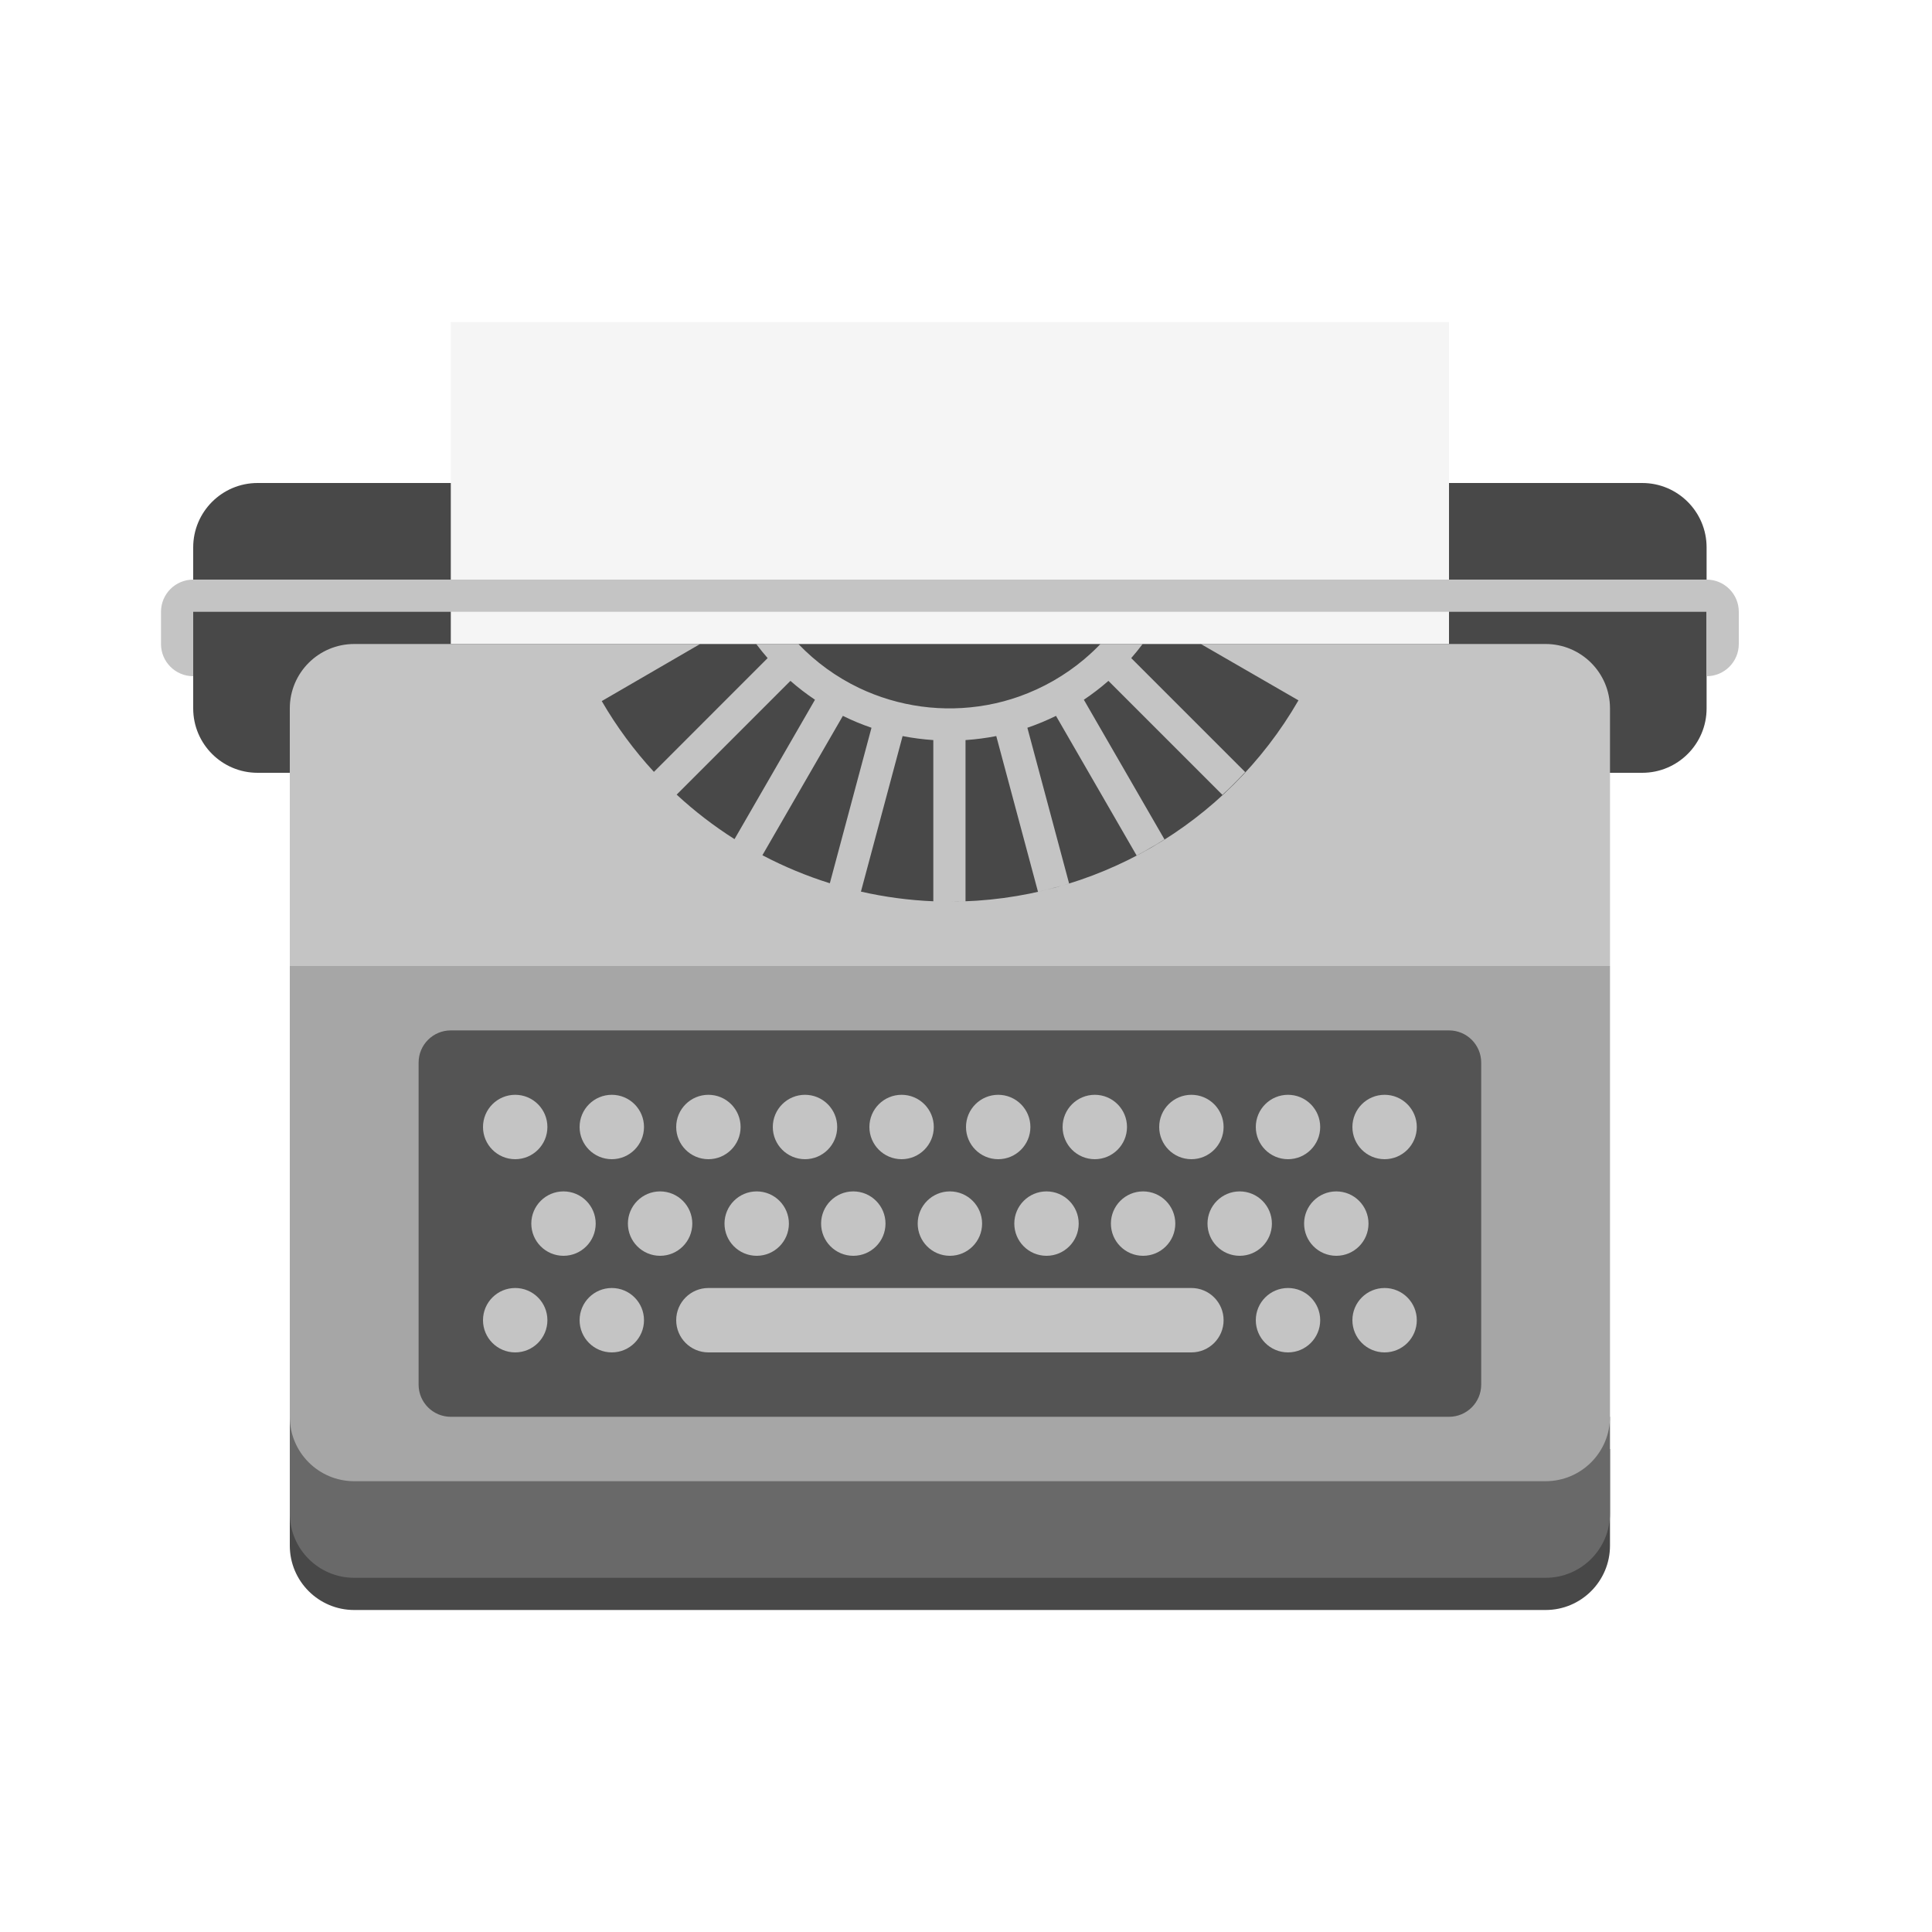
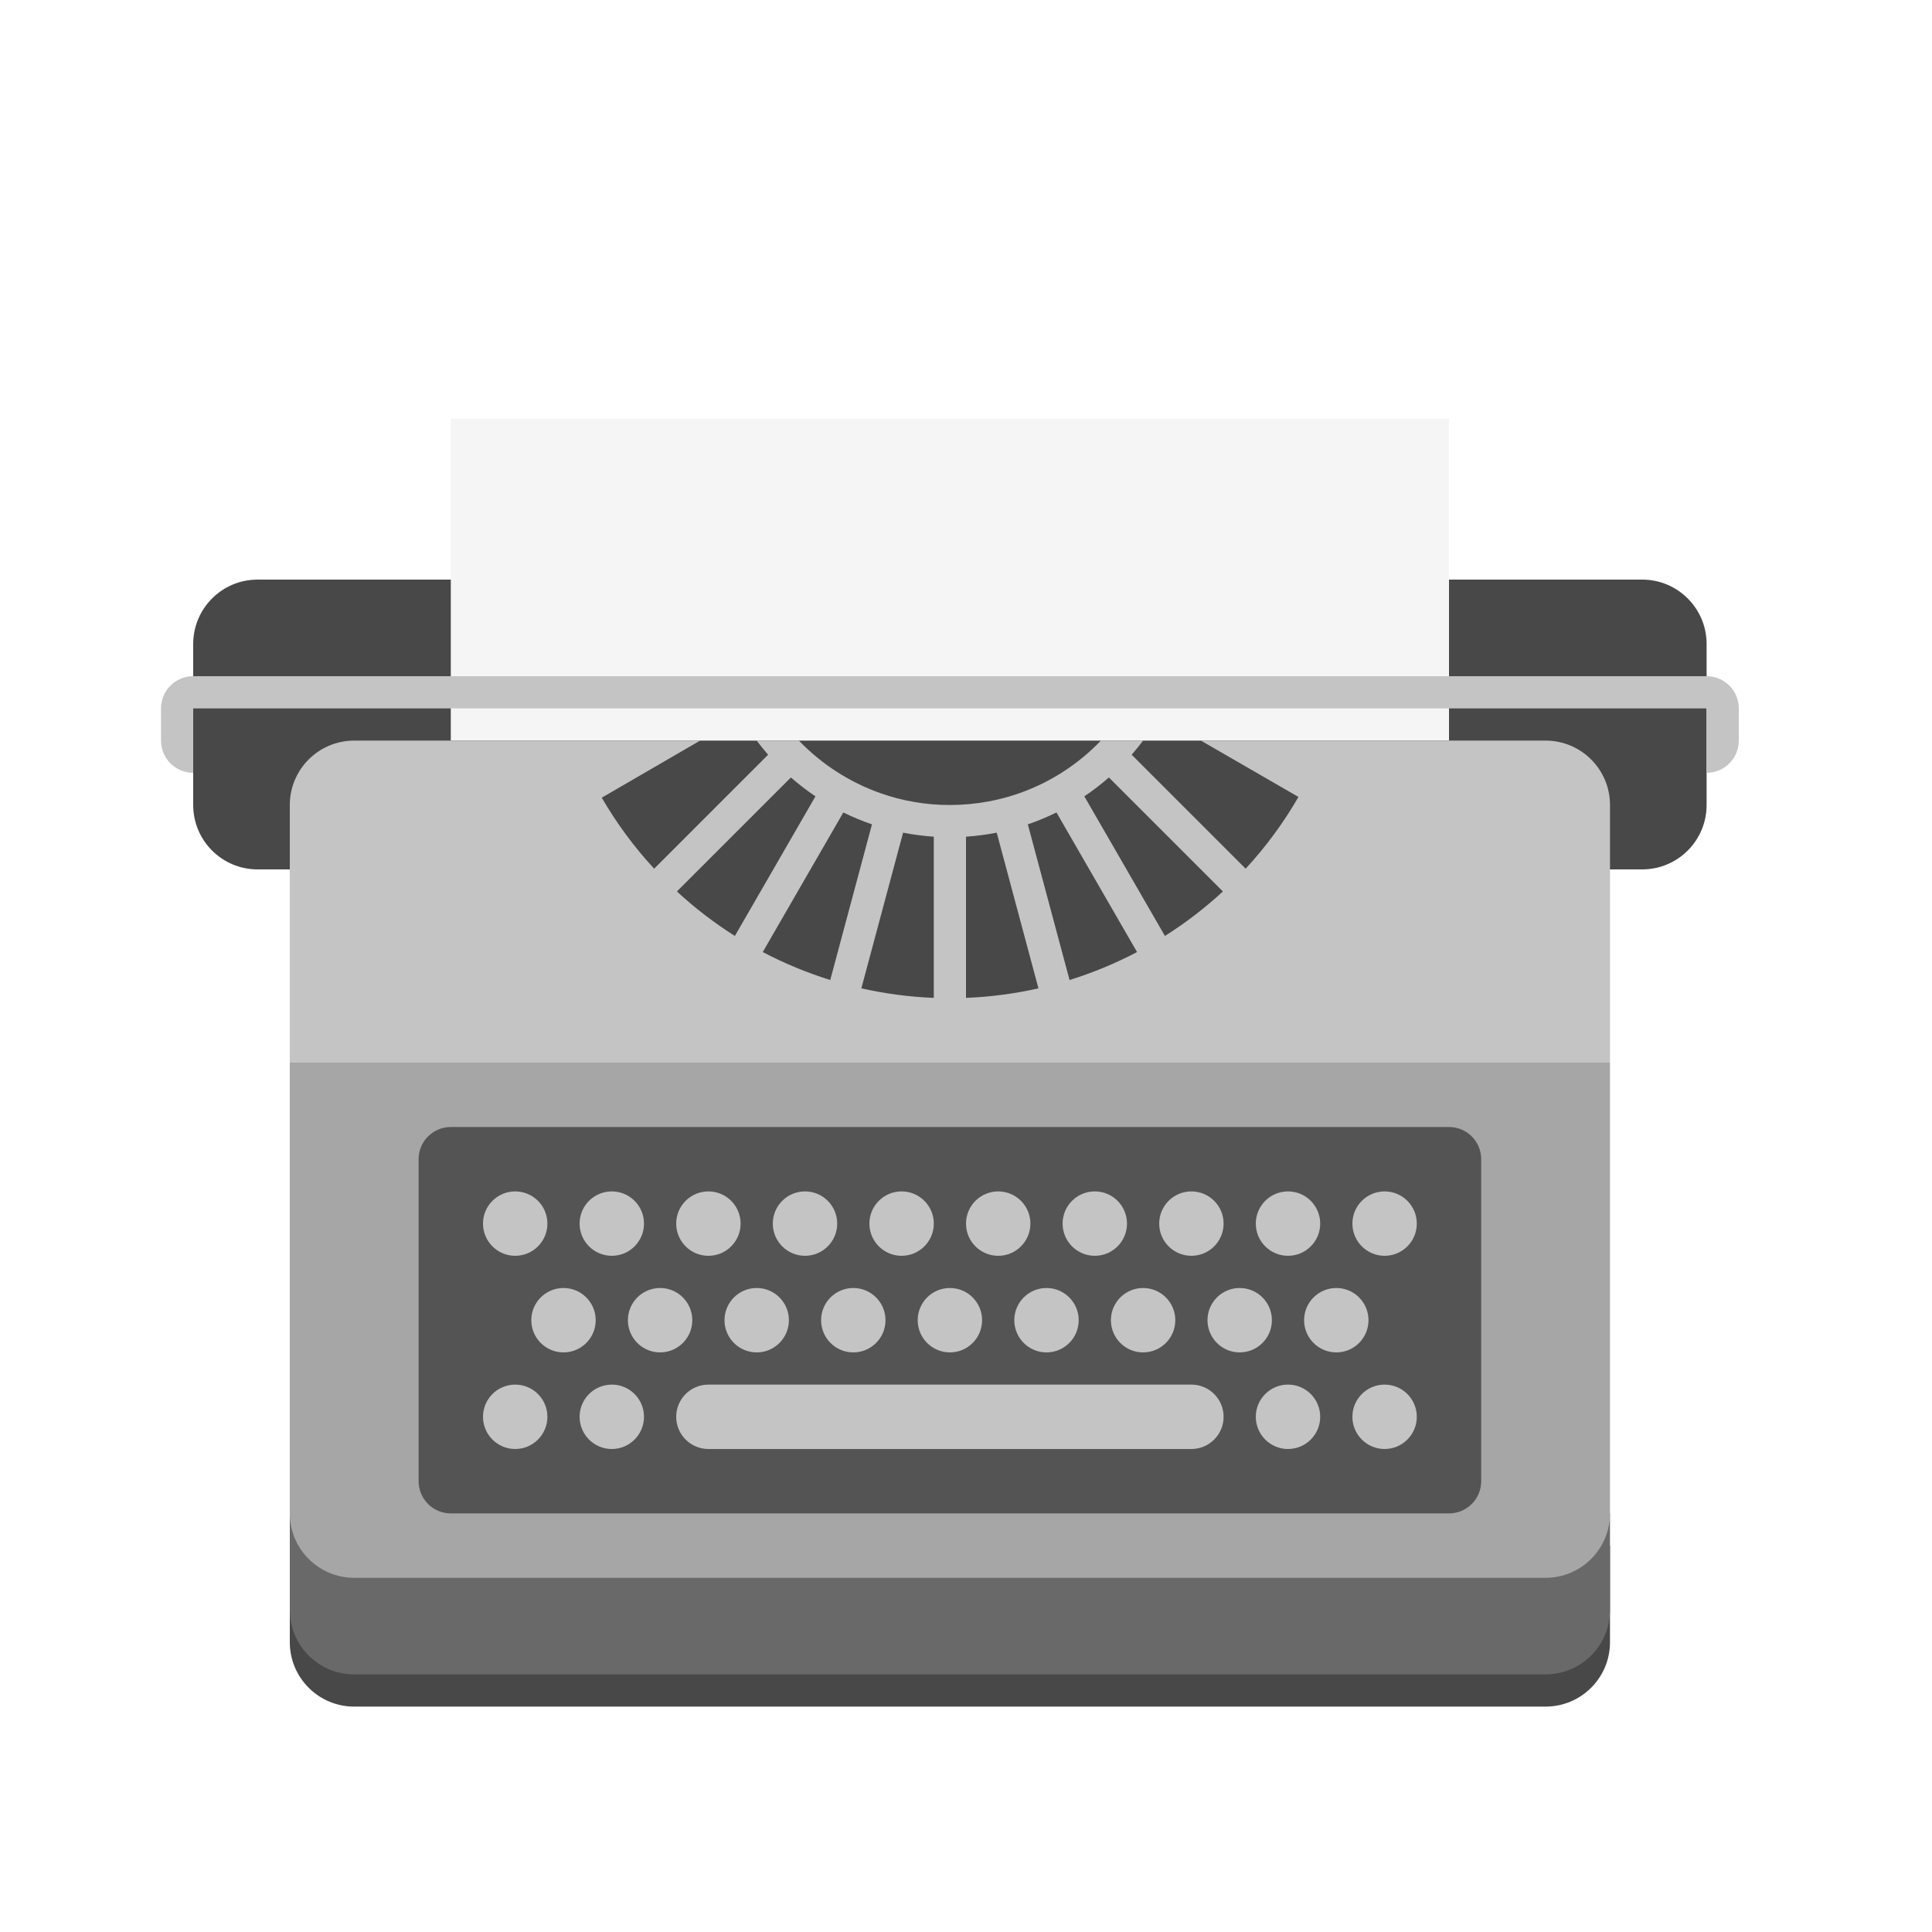
<svg xmlns="http://www.w3.org/2000/svg" width="60" height="60" fill="none" viewBox="0 0 60 60">
-   <path fill="#484848" d="M8 15a2 2 0 00-2 2v5a2 2 0 002 2h9v6h25v-6h9a2 2 0 002-2v-5a2 2 0 00-2-2H8zM9 45h41v3a2 2 0 01-2 2H11a2 2 0 01-2-2v-3z" />
-   <path fill="#696969" d="M9 44h41v3a2 2 0 01-2 2H11a2 2 0 01-2-2v-3z" />
-   <path fill="#A6A6A6" d="M9 30h41v14a2 2 0 01-2 2H11a2 2 0 01-2-2V30z" />
-   <rect width="33" height="12" x="13" y="32" fill="#545454" rx="1" />
-   <path fill="#C4C4C4" d="M17 35a1 1 0 11-2 0 1 1 0 012 0zM18.5 38a1 1 0 11-2 0 1 1 0 012 0zM21.5 38a1 1 0 11-2 0 1 1 0 012 0zM20 41a1 1 0 11-2 0 1 1 0 012 0zM17 41a1 1 0 11-2 0 1 1 0 012 0zM41 41a1 1 0 11-2 0 1 1 0 012 0zM44 41a1 1 0 11-2 0 1 1 0 012 0zM24.5 38a1 1 0 11-2 0 1 1 0 012 0zM27.5 38a1 1 0 11-2 0 1 1 0 012 0zM30.5 38a1 1 0 11-2 0 1 1 0 012 0zM33.5 38a1 1 0 11-2 0 1 1 0 012 0zM36.5 38a1 1 0 11-2 0 1 1 0 012 0zM39.5 38a1 1 0 11-2 0 1 1 0 012 0zM42.5 38a1 1 0 11-2 0 1 1 0 012 0zM20 35a1 1 0 11-2 0 1 1 0 012 0zM23 35a1 1 0 11-2 0 1 1 0 012 0zM26 35a1 1 0 11-2 0 1 1 0 012 0zM29 35a1 1 0 11-2 0 1 1 0 012 0zM32 35a1 1 0 11-2 0 1 1 0 012 0zM35 35a1 1 0 11-2 0 1 1 0 012 0zM38 35a1 1 0 11-2 0 1 1 0 012 0zM41 35a1 1 0 11-2 0 1 1 0 012 0zM44 35a1 1 0 11-2 0 1 1 0 012 0zM21 41a1 1 0 011-1h15a1 1 0 110 2H22a1 1 0 01-1-1z" />
-   <path fill="#F5F5F5" d="M14 10h31v10H14z" />
-   <path fill="#C4C4C4" fill-rule="evenodd" d="M23.485 20c.113.15.231.297.355.438l-3.532 3.533a12.495 12.495 0 01-1.62-2.198L21.743 20H11a2 2 0 00-2 2v8h41v-8a2 2 0 00-2-2H37.294l3.031 1.75A12.5 12.5 0 0129.513 28h-.02c.165 0 .33-.003.492-.01v-5.006c.325-.022.643-.064.955-.125l1.296 4.837c.075-.016.15-.034.224-.052l.536-.144c.069-.02.137-.04.206-.062l-1.296-4.837a7.46 7.46 0 00.889-.369l2.504 4.337c.076-.04.153-.082.229-.124l.395-.228c.081-.049.161-.098.241-.149l-2.504-4.337c.267-.179.522-.375.763-.586l3.54 3.54c.122-.112.24-.226.358-.343l.007-.007c.116-.117.23-.236.343-.357l-3.54-3.54c.123-.141.242-.287.355-.438h-1.31c-.147.153-.3.298-.462.436l-.034.03a6.535 6.535 0 01-2.034 1.166c-.312.11-.634.197-.966.258l-.044.008a6.532 6.532 0 01-3.959-.534A6.488 6.488 0 0124.795 20h-1.31zm-.674 6.06a12.504 12.504 0 01-1.797-1.382l3.533-3.533c.241.211.496.407.763.586l-2.499 4.329zm2.96 1.37a12.492 12.492 0 01-2.094-.87l2.499-4.328c.286.141.583.265.889.369l-1.294 4.83zm3.214.56a12.504 12.504 0 01-2.248-.3l1.294-4.83c.312.06.63.102.954.124v5.005z" clip-rule="evenodd" />
-   <path fill="#C4C4C4" d="M5 19a1 1 0 011-1h47a1 1 0 011 1v1a1 1 0 01-1 1v-2H6v2a1 1 0 01-1-1v-1z" />
+   <path fill="#484848" d="M8 18a2 2 0 00-2 2v5a2 2 0 002 2h9v6h25v-6h9a2 2 0 002-2v-5a2 2 0 00-2-2H8zM9 48h41v3a2 2 0 01-2 2H11a2 2 0 01-2-2v-3z" />
+   <path fill="#696969" d="M9 47h41v3a2 2 0 01-2 2H11a2 2 0 01-2-2v-3z" />
+   <path fill="#A6A6A6" d="M9 33h41v14a2 2 0 01-2 2H11a2 2 0 01-2-2V33z" />
+   <rect width="33" height="12" x="13" y="35" fill="#545454" rx="1" />
+   <path fill="#C4C4C4" d="M17 38a1 1 0 11-2 0 1 1 0 012 0zM18.5 41a1 1 0 11-2 0 1 1 0 012 0zM21.5 41a1 1 0 11-2 0 1 1 0 012 0zM20 44a1 1 0 11-2 0 1 1 0 012 0zM17 44a1 1 0 11-2 0 1 1 0 012 0zM41 44a1 1 0 11-2 0 1 1 0 012 0zM44 44a1 1 0 11-2 0 1 1 0 012 0zM24.5 41a1 1 0 11-2 0 1 1 0 012 0zM27.5 41a1 1 0 11-2 0 1 1 0 012 0zM30.5 41a1 1 0 11-2 0 1 1 0 012 0zM33.5 41a1 1 0 11-2 0 1 1 0 012 0zM36.5 41a1 1 0 11-2 0 1 1 0 012 0zM39.5 41a1 1 0 11-2 0 1 1 0 012 0zM42.5 41a1 1 0 11-2 0 1 1 0 012 0zM20 38a1 1 0 11-2 0 1 1 0 012 0zM23 38a1 1 0 11-2 0 1 1 0 012 0zM26 38a1 1 0 11-2 0 1 1 0 012 0zM29 38a1 1 0 11-2 0 1 1 0 012 0zM32 38a1 1 0 11-2 0 1 1 0 012 0zM35 38a1 1 0 11-2 0 1 1 0 012 0zM38 38a1 1 0 11-2 0 1 1 0 012 0zM41 38a1 1 0 11-2 0 1 1 0 012 0zM44 38a1 1 0 11-2 0 1 1 0 012 0zM21 44a1 1 0 011-1h15a1 1 0 110 2H22a1 1 0 01-1-1z" />
+   <path fill="#F5F5F5" d="M14 13h31v10H14z" />
+   <path fill="#C4C4C4" fill-rule="evenodd" d="M20.315 26.978l3.54-3.54A7.513 7.513 0 0123.5 23h1.31a6.533 6.533 0 002.53 1.632A6.442 6.442 0 0029.5 25a6.62 6.62 0 001.195-.11 6.442 6.442 0 002.479-1.027A6.523 6.523 0 0034.19 23h1.31c-.112.15-.231.297-.355.438l3.54 3.54a12.496 12.496 0 001.64-2.228L37.295 23H48a2 2 0 012 2v8H9v-8a2 2 0 012-2h10.743l-3.055 1.773a12.492 12.492 0 001.627 2.205zm14.997 2.589l-2.502-4.335a7.461 7.461 0 01-.89.369l1.296 4.834a12.5 12.5 0 002.096-.868zm-3.062 1.127l-1.296-4.835c-.311.061-.63.103-.954.125v5.006c.76-.03 1.512-.13 2.25-.296zM29 30.99v-5.006a7.503 7.503 0 01-.954-.125l-1.296 4.835c.738.166 1.49.266 2.25.296zm-3.216-.555l1.296-4.834a7.461 7.461 0 01-.89-.369l-2.502 4.335c.673.353 1.375.643 2.096.868zm-2.962-1.368l2.503-4.336a7.528 7.528 0 01-.763-.586l-3.54 3.54c.555.513 1.157.976 1.8 1.382zm15.156-1.382l-3.54-3.54a7.528 7.528 0 01-.763.586l2.503 4.336a12.503 12.503 0 001.8-1.382z" clip-rule="evenodd" />
+   <path fill="#C4C4C4" d="M5 22a1 1 0 011-1h47a1 1 0 011 1v1a1 1 0 01-1 1v-2H6v2a1 1 0 01-1-1v-1z" />
</svg>
